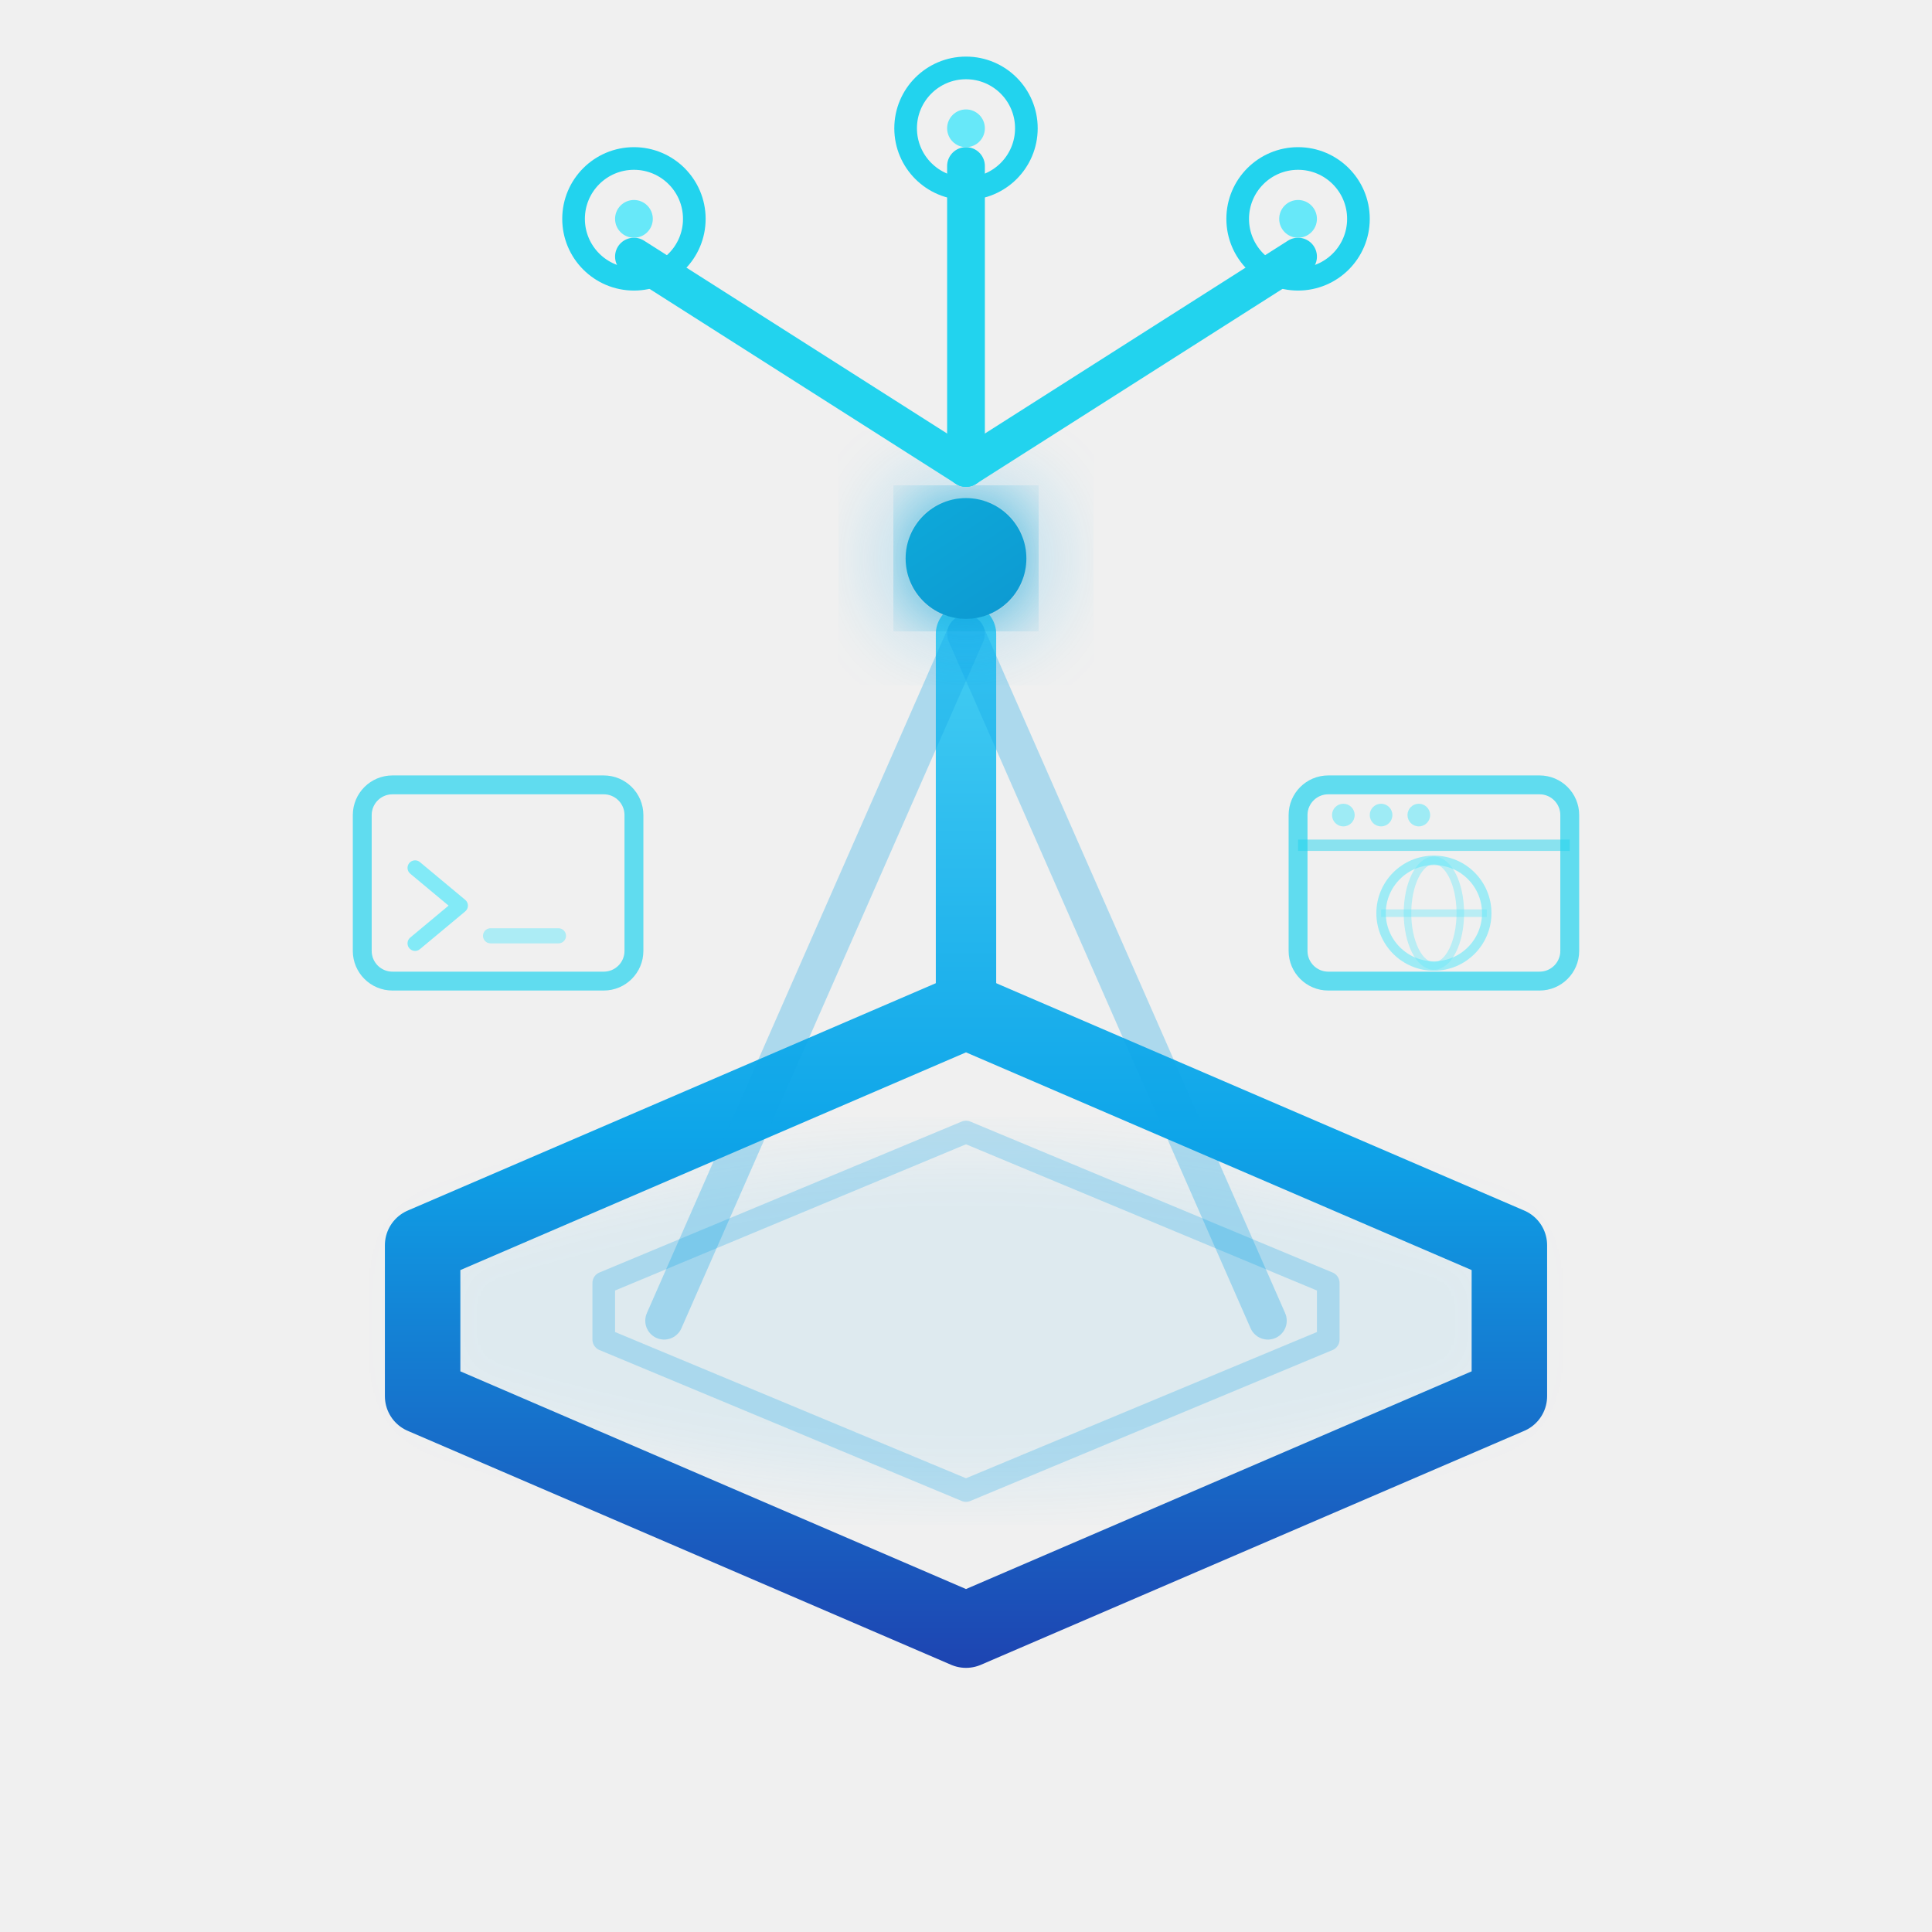
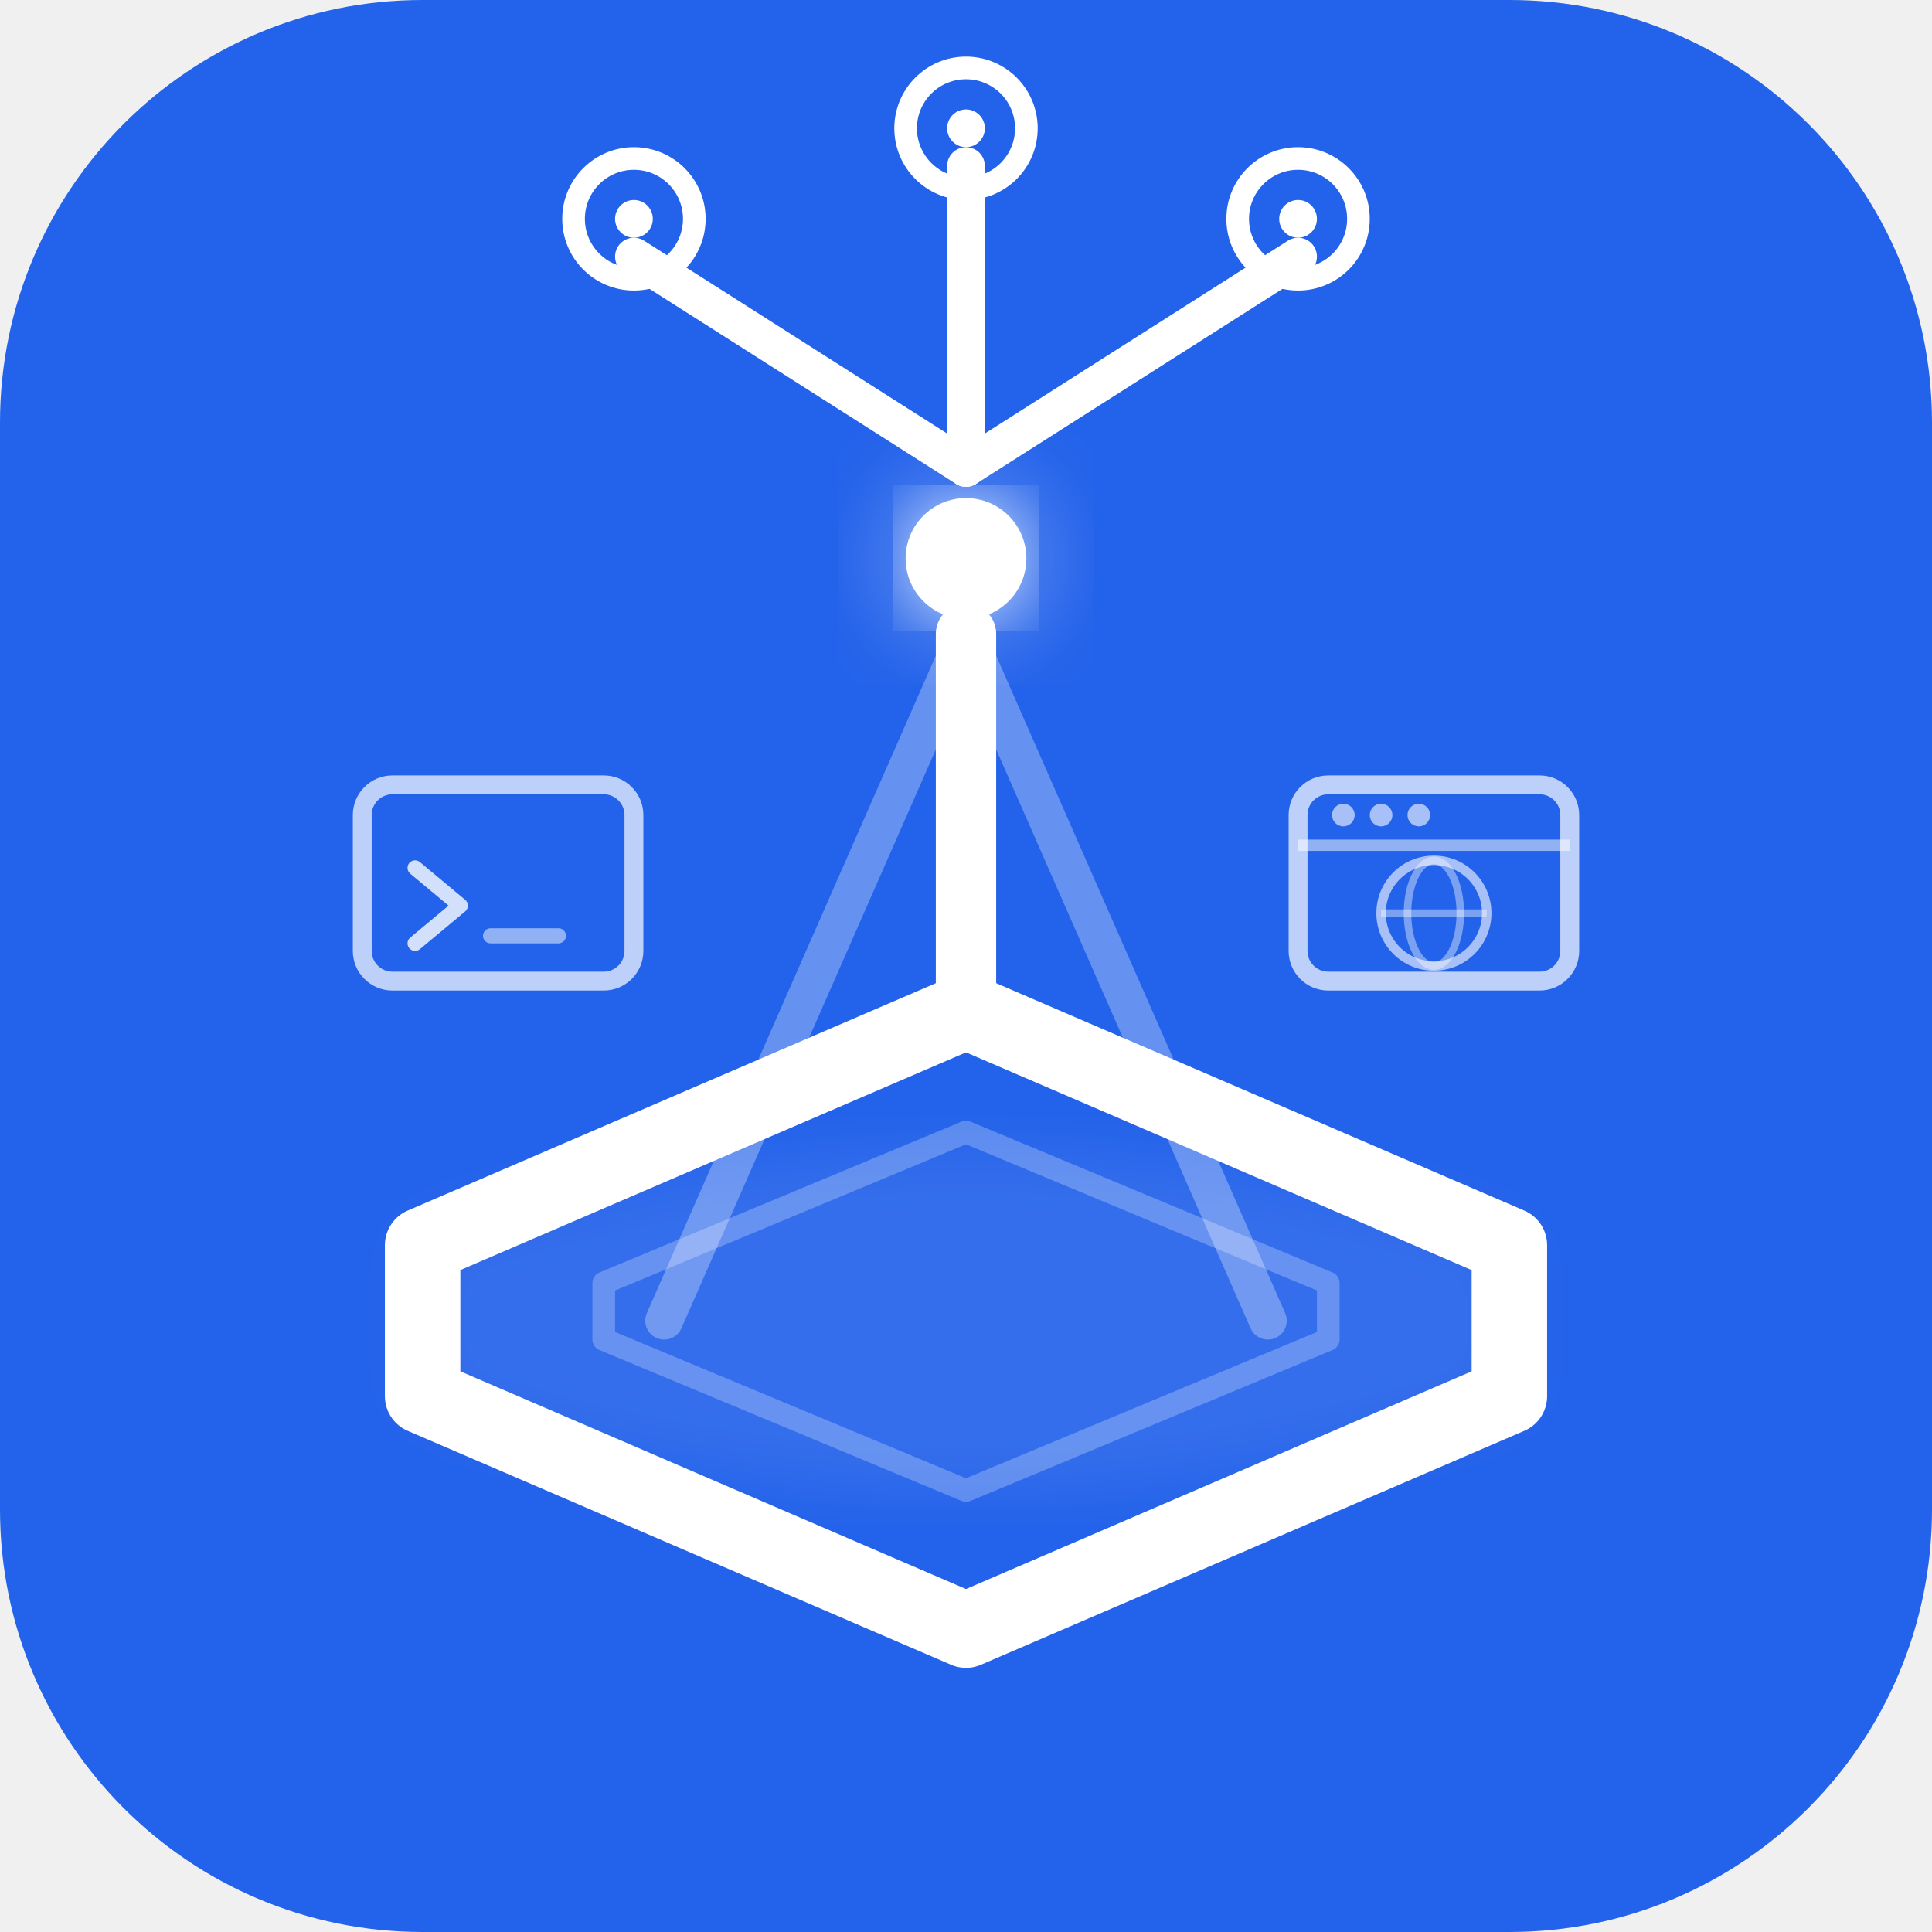
<svg xmlns="http://www.w3.org/2000/svg" viewBox="0 0 512 512" fill="none">
  <defs>
    <linearGradient id="glow" x1="256" y1="448" x2="256" y2="80" gradientUnits="userSpaceOnUse">
-       <stop offset="0%" stop-color="#1e40af" />
-       <stop offset="40%" stop-color="#0ea5e9" />
-       <stop offset="100%" stop-color="#67e8f9" />
+       <stop offset="0%" stop-color="#FFFFFF" />
+       <stop offset="40%" stop-color="#FFFFFF" />
+       <stop offset="100%" stop-color="#FFFFFF" />
    </linearGradient>
    <linearGradient id="arm-l" x1="40" y1="256" x2="160" y2="256" gradientUnits="userSpaceOnUse">
-       <stop offset="0%" stop-color="#0ea5e9" stop-opacity="0.15" />
-       <stop offset="100%" stop-color="#22d3ee" stop-opacity="0.6" />
+       <stop offset="0%" stop-color="#FFFFFF" stop-opacity="0.15" />
+       <stop offset="100%" stop-color="#FFFFFF" stop-opacity="0.6" />
    </linearGradient>
    <linearGradient id="arm-r" x1="472" y1="256" x2="352" y2="256" gradientUnits="userSpaceOnUse">
-       <stop offset="0%" stop-color="#0ea5e9" stop-opacity="0.15" />
-       <stop offset="100%" stop-color="#22d3ee" stop-opacity="0.6" />
+       <stop offset="0%" stop-color="#FFFFFF" stop-opacity="0.15" />
+       <stop offset="100%" stop-color="#FFFFFF" stop-opacity="0.6" />
    </linearGradient>
    <linearGradient id="pulse" x1="200" y1="32" x2="312" y2="200" gradientUnits="userSpaceOnUse">
-       <stop offset="0%" stop-color="#22d3ee" />
-       <stop offset="100%" stop-color="#0284c7" />
+       <stop offset="0%" stop-color="#FFFFFF" />
+       <stop offset="100%" stop-color="#FFFFFF" />
    </linearGradient>
    <filter id="blur">
      <feGaussianBlur stdDeviation="8" />
    </filter>
    <filter id="glow-filter">
      <feGaussianBlur stdDeviation="12" result="g" />
      <feMerge>
        <feMergeNode in="g" />
        <feMergeNode in="SourceGraphic" />
      </feMerge>
    </filter>
  </defs>
-   <rect x="96" y="208" width="72" height="52" rx="8" stroke="#22d3ee" stroke-width="5" fill="none" opacity="0.7" />
-   <polyline points="110,230 122,240 110,250" stroke="#67e8f9" stroke-width="4" stroke-linecap="round" stroke-linejoin="round" opacity="0.8" />
-   <line x1="130" y1="248" x2="148" y2="248" stroke="#67e8f9" stroke-width="4" stroke-linecap="round" opacity="0.5" />
-   <rect x="344" y="208" width="72" height="52" rx="8" stroke="#22d3ee" stroke-width="5" fill="none" opacity="0.7" />
-   <line x1="344" y1="224" x2="416" y2="224" stroke="#22d3ee" stroke-width="3" opacity="0.5" />
-   <circle cx="356" cy="216" r="3" fill="#67e8f9" opacity="0.6" />
-   <circle cx="366" cy="216" r="3" fill="#67e8f9" opacity="0.6" />
-   <circle cx="376" cy="216" r="3" fill="#67e8f9" opacity="0.6" />
-   <circle cx="380" cy="242" r="14" stroke="#67e8f9" stroke-width="2.5" fill="none" opacity="0.6" />
-   <ellipse cx="380" cy="242" rx="7" ry="14" stroke="#67e8f9" stroke-width="2" fill="none" opacity="0.4" />
-   <line x1="366" y1="242" x2="394" y2="242" stroke="#67e8f9" stroke-width="2" opacity="0.4" />
-   <path d="M112 370 Q256 420 400 370 L400 330 Q256 280 112 330 Z" fill="#0ea5e9" opacity="0.08" filter="url(#blur)" />
+   <rect width="512" height="512" rx="112" fill="#2362EA" />
+   <rect x="96" y="208" width="72" height="52" rx="8" stroke="#FFFFFF" stroke-width="5" fill="none" opacity="0.7" />
+   <polyline points="110,230 122,240 110,250" stroke="#FFFFFF" stroke-width="4" stroke-linecap="round" stroke-linejoin="round" opacity="0.8" />
+   <line x1="130" y1="248" x2="148" y2="248" stroke="#FFFFFF" stroke-width="4" stroke-linecap="round" opacity="0.5" />
+   <rect x="344" y="208" width="72" height="52" rx="8" stroke="#FFFFFF" stroke-width="5" fill="none" opacity="0.7" />
+   <line x1="344" y1="224" x2="416" y2="224" stroke="#FFFFFF" stroke-width="3" opacity="0.5" />
+   <circle cx="356" cy="216" r="3" fill="#FFFFFF" opacity="0.6" />
+   <circle cx="366" cy="216" r="3" fill="#FFFFFF" opacity="0.6" />
+   <circle cx="376" cy="216" r="3" fill="#FFFFFF" opacity="0.6" />
+   <circle cx="380" cy="242" r="14" stroke="#FFFFFF" stroke-width="2.5" fill="none" opacity="0.6" />
+   <ellipse cx="380" cy="242" rx="7" ry="14" stroke="#FFFFFF" stroke-width="2" fill="none" opacity="0.4" />
+   <line x1="366" y1="242" x2="394" y2="242" stroke="#FFFFFF" stroke-width="2" opacity="0.4" />
+   <path d="M112 370 Q256 420 400 370 L400 330 Q256 280 112 330 Z" fill="#FFFFFF" opacity="0.08" filter="url(#blur)" />
  <path d="M112 370 L256 432 L400 370 L400 330 L256 268 L112 330 Z" stroke="url(#glow)" stroke-width="20" stroke-linejoin="round" stroke-linecap="round" fill="none" />
-   <path d="M160 355 L256 395 L352 355 L352 340 L256 300 L160 340 Z" stroke="#0ea5e9" stroke-width="6" stroke-linejoin="round" stroke-linecap="round" fill="none" opacity="0.25" />
+   <path d="M160 355 L256 395 L352 355 L352 340 L256 300 L160 340 Z" stroke="#FFFFFF" stroke-width="6" stroke-linejoin="round" stroke-linecap="round" fill="none" opacity="0.25" />
  <line x1="256" y1="268" x2="256" y2="168" stroke="url(#glow)" stroke-width="16" stroke-linecap="round" />
-   <line x1="176" y1="350" x2="256" y2="168" stroke="#0ea5e9" stroke-width="10" stroke-linecap="round" opacity="0.3" />
-   <line x1="336" y1="350" x2="256" y2="168" stroke="#0ea5e9" stroke-width="10" stroke-linecap="round" opacity="0.3" />
-   <circle cx="256" cy="148" r="28" fill="#0ea5e9" opacity="0.15" filter="url(#blur)" />
+   <line x1="176" y1="350" x2="256" y2="168" stroke="#FFFFFF" stroke-width="10" stroke-linecap="round" opacity="0.3" />
+   <line x1="336" y1="350" x2="256" y2="168" stroke="#FFFFFF" stroke-width="10" stroke-linecap="round" opacity="0.3" />
+   <circle cx="256" cy="148" r="28" fill="#FFFFFF" opacity="0.15" filter="url(#blur)" />
  <circle cx="256" cy="148" r="16" fill="url(#pulse)" filter="url(#glow-filter)" />
-   <line x1="256" y1="124" x2="168" y2="68" stroke="#22d3ee" stroke-width="10" stroke-linecap="round" />
-   <line x1="256" y1="124" x2="344" y2="68" stroke="#22d3ee" stroke-width="10" stroke-linecap="round" />
-   <line x1="256" y1="124" x2="256" y2="44" stroke="#22d3ee" stroke-width="10" stroke-linecap="round" />
-   <circle cx="168" cy="58" r="16" fill="none" stroke="#22d3ee" stroke-width="6" />
-   <circle cx="344" cy="58" r="16" fill="none" stroke="#22d3ee" stroke-width="6" />
-   <circle cx="256" cy="34" r="16" fill="none" stroke="#22d3ee" stroke-width="6" />
-   <circle cx="168" cy="58" r="5" fill="#67e8f9" />
-   <circle cx="344" cy="58" r="5" fill="#67e8f9" />
-   <circle cx="256" cy="34" r="5" fill="#67e8f9" />
+   <line x1="256" y1="124" x2="168" y2="68" stroke="#FFFFFF" stroke-width="10" stroke-linecap="round" />
+   <line x1="256" y1="124" x2="344" y2="68" stroke="#FFFFFF" stroke-width="10" stroke-linecap="round" />
+   <line x1="256" y1="124" x2="256" y2="44" stroke="#FFFFFF" stroke-width="10" stroke-linecap="round" />
+   <circle cx="168" cy="58" r="16" fill="none" stroke="#FFFFFF" stroke-width="6" />
+   <circle cx="344" cy="58" r="16" fill="none" stroke="#FFFFFF" stroke-width="6" />
+   <circle cx="256" cy="34" r="16" fill="none" stroke="#FFFFFF" stroke-width="6" />
+   <circle cx="168" cy="58" r="5" fill="#FFFFFF" />
+   <circle cx="344" cy="58" r="5" fill="#FFFFFF" />
+   <circle cx="256" cy="34" r="5" fill="#FFFFFF" />
</svg>
